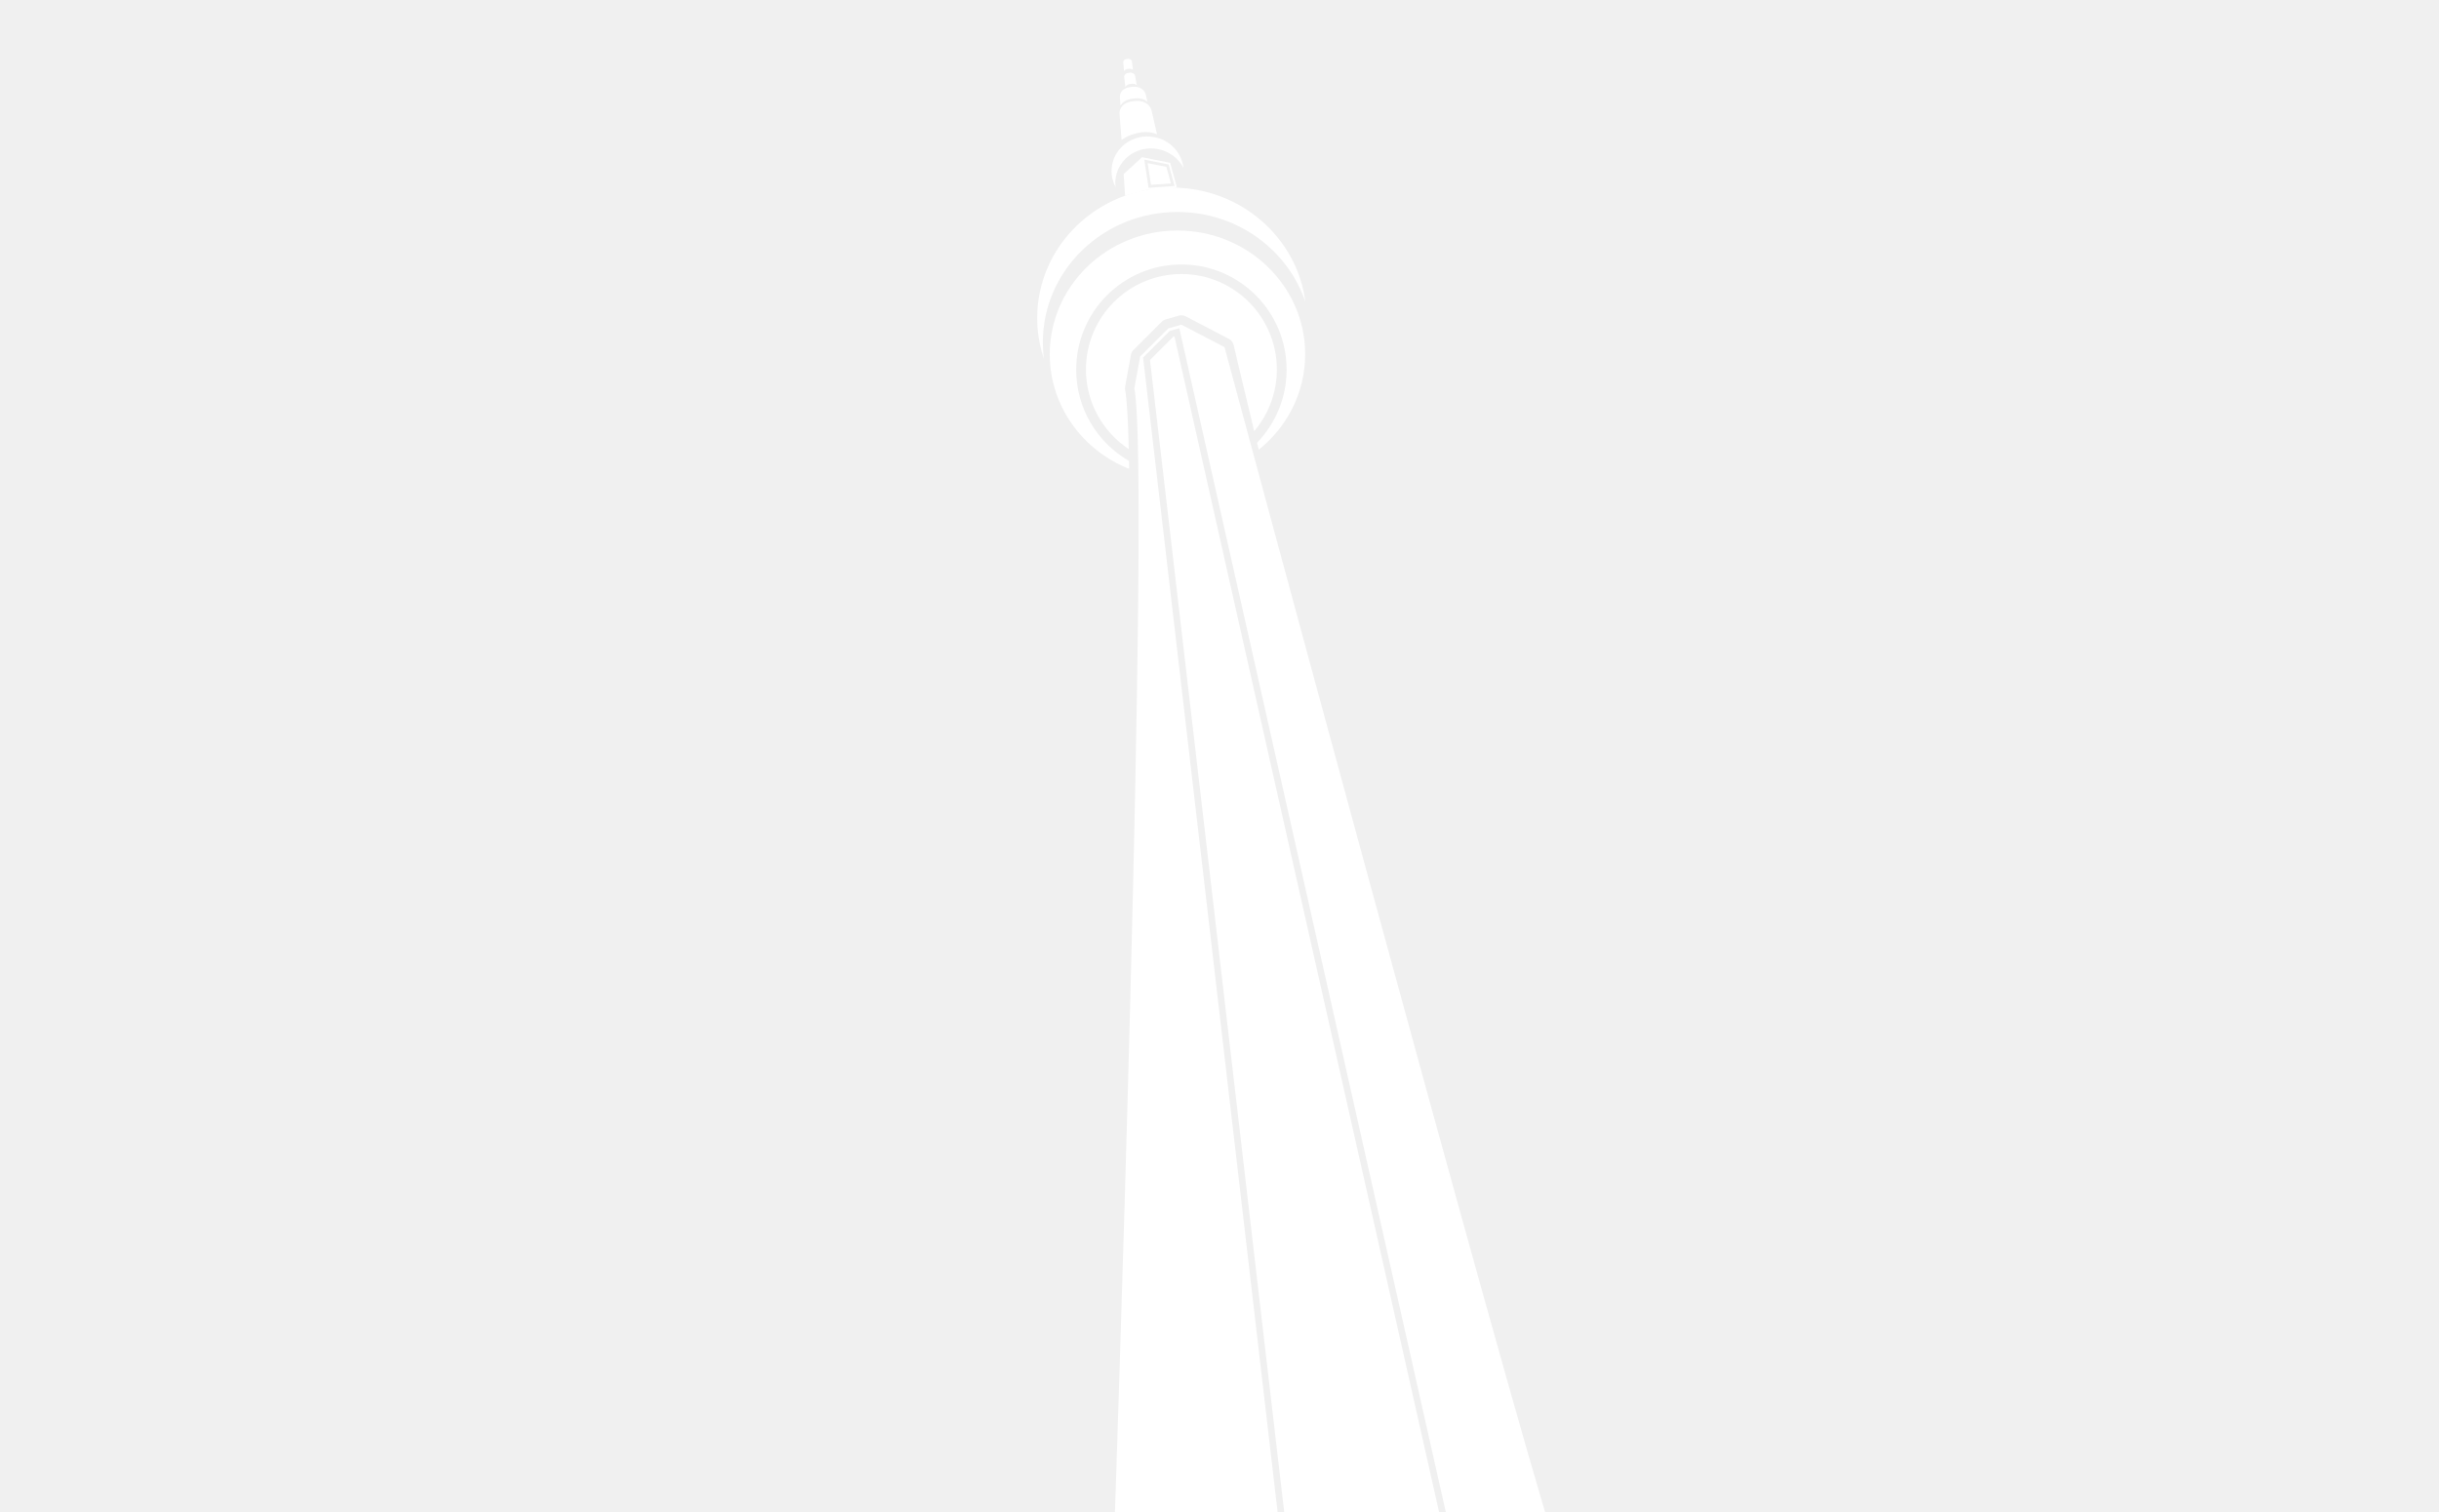
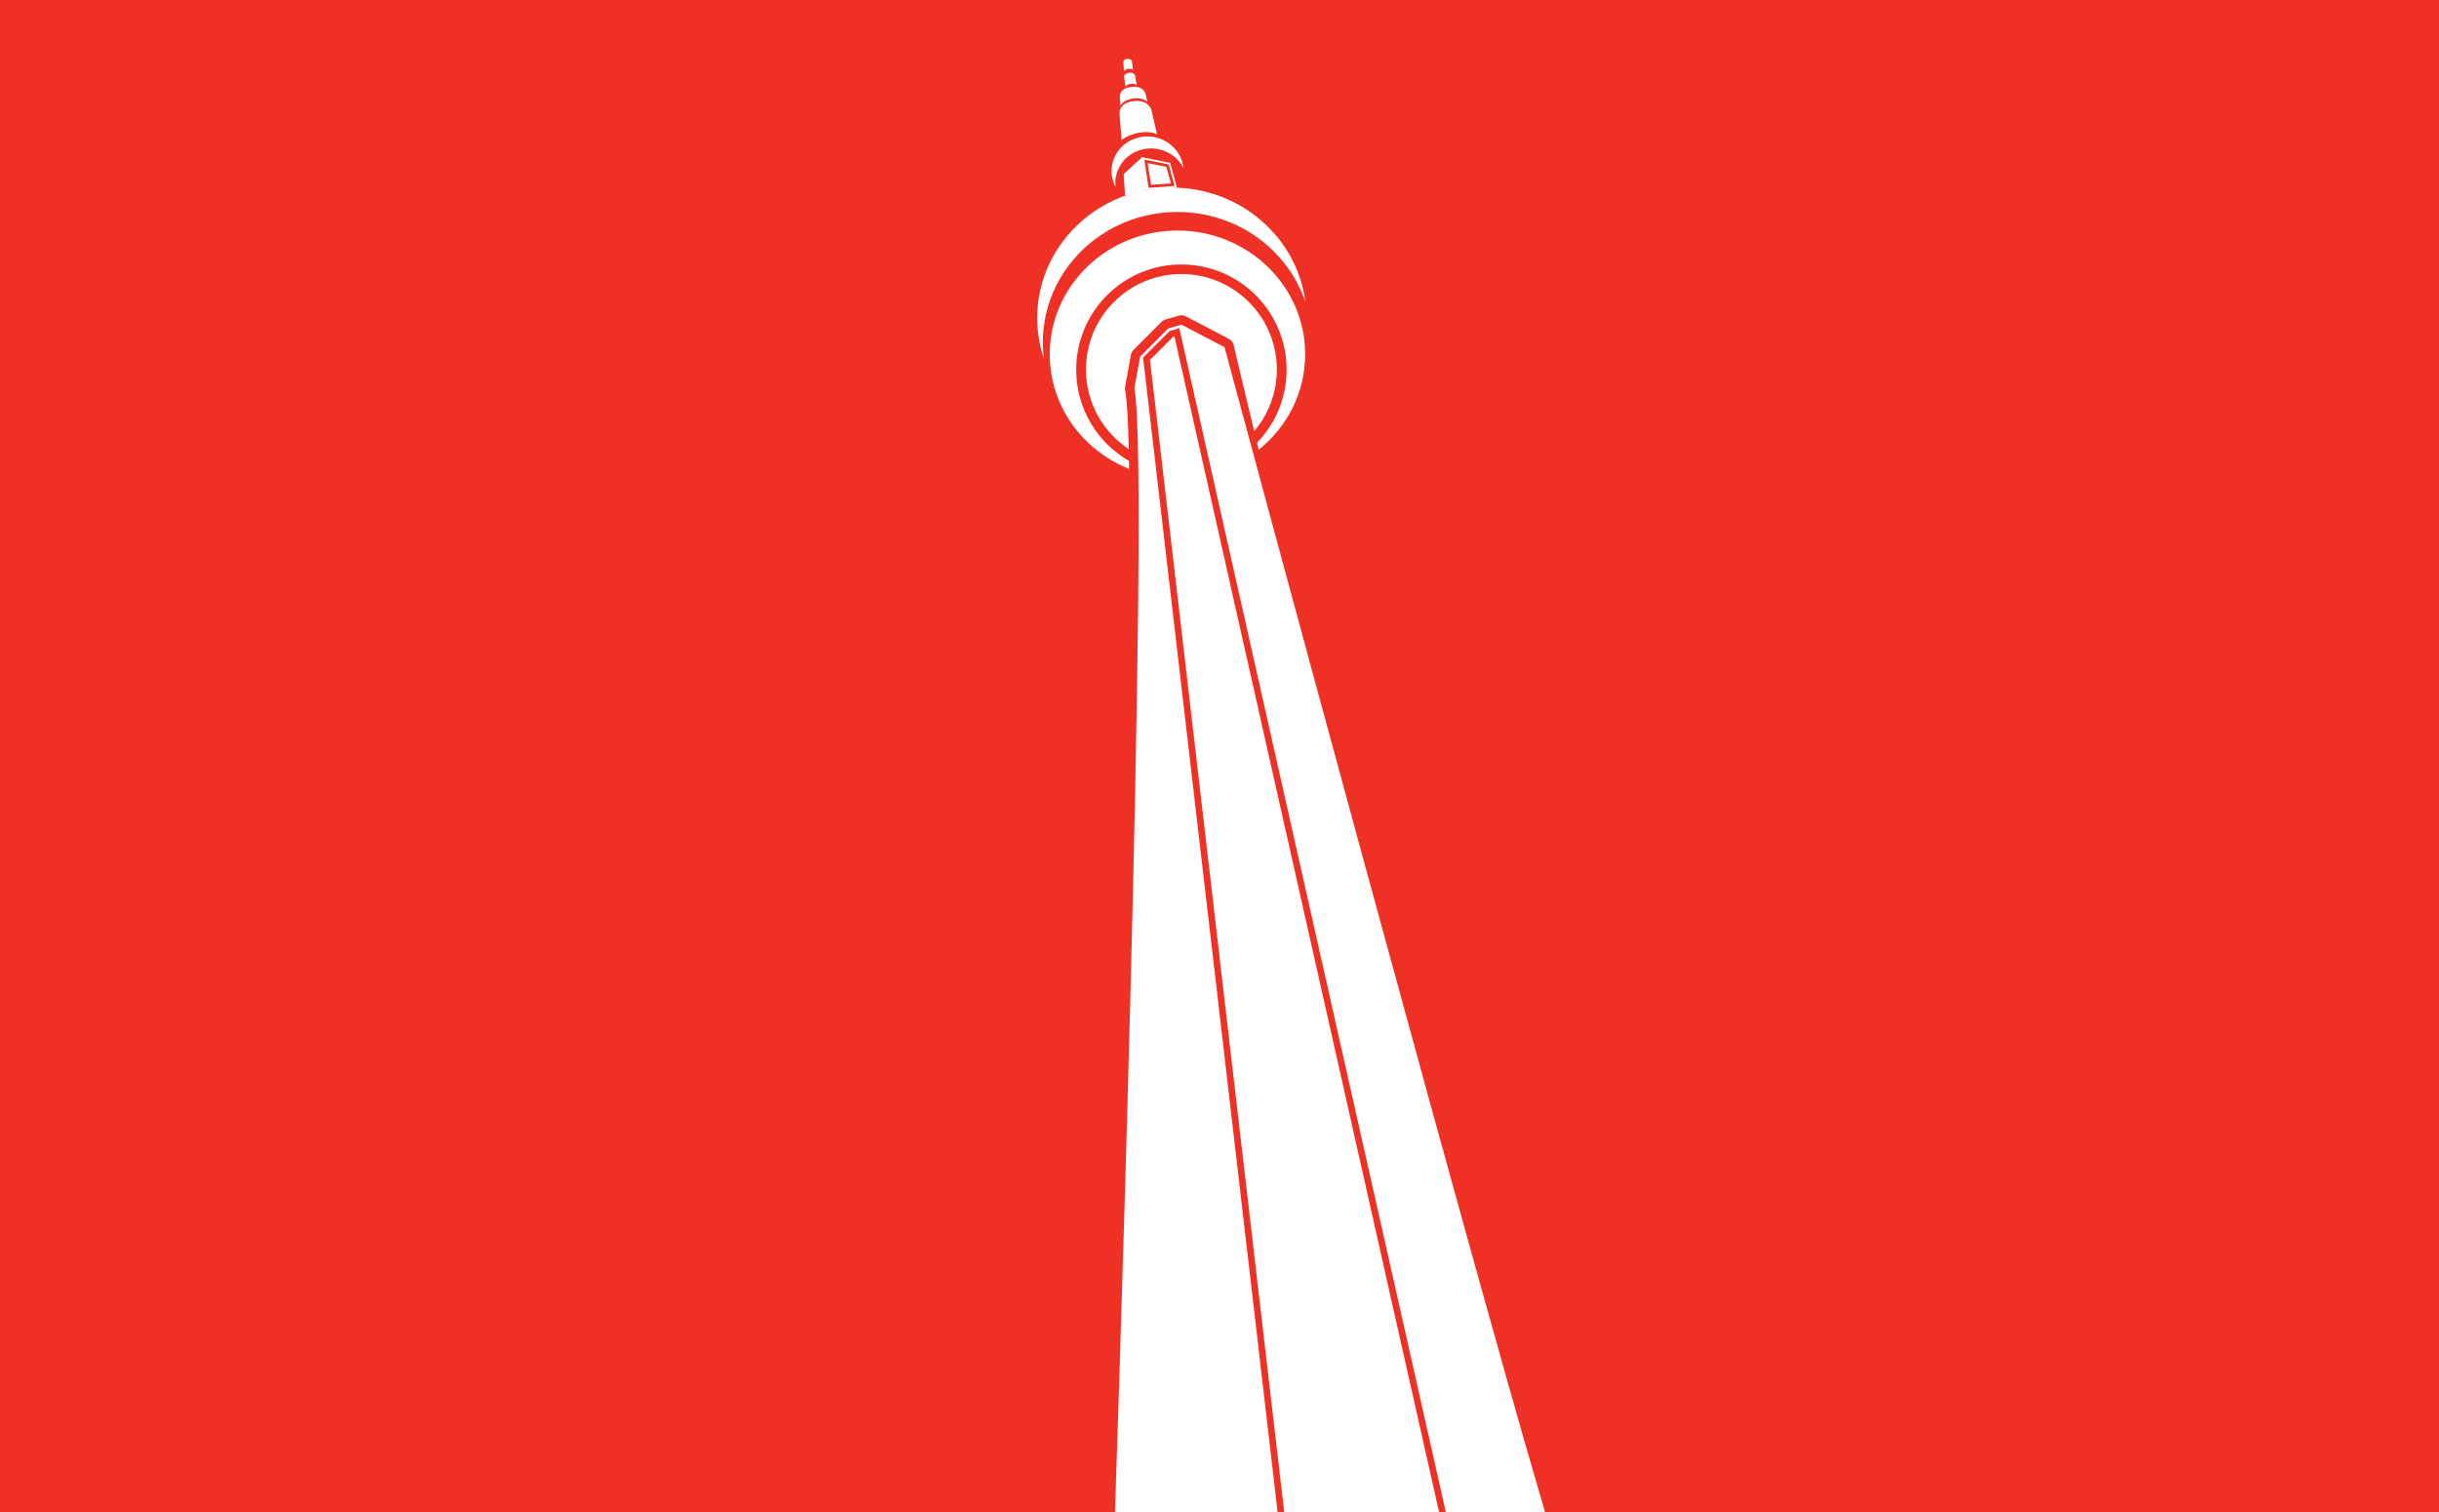
- <svg xmlns="http://www.w3.org/2000/svg" width="100%" height="100%" viewBox="0 0 4000 2480" version="1.1" xml:space="preserve" style="fill-rule:evenodd;clip-rule:evenodd;stroke-linejoin:round;stroke-miterlimit:2;">
-   <g>
-     <path d="M1851.73,769.011c-76.333,-30.347 -130.116,-103.125 -130.116,-187.894c0,-111.951 93.805,-202.987 209.446,-202.987c115.641,-0 209.446,91.036 209.446,202.987c0,62.938 -29.649,119.267 -76.169,156.534l-1.03,-4.216l-1.76,-7.23c30.009,-31.032 48.511,-73.284 48.511,-119.869c0,-95.342 -77.197,-172.539 -172.539,-172.539c-95.343,0 -172.539,77.197 -172.539,172.539c-0,64.023 34.809,119.863 86.556,149.647l0.083,5.187c0.028,1.936 0.056,3.872 0.084,5.807l0.027,2.034Z" style="fill:#fff;fill-rule:nonzero;" />
-     <path d="M1851.16,736.589c-42.285,-28.04 -70.188,-76.067 -70.188,-130.56c-0,-86.4 70.146,-156.546 156.546,-156.546c86.4,-0 156.546,70.146 156.546,156.546c0,38.569 -13.978,73.899 -37.136,101.19c-21.948,-90.416 -33.689,-141.25 -33.689,-141.25c-1.011,-4.378 -3.886,-8.095 -7.87,-10.173l-70.738,-36.907c-3.492,-1.822 -7.55,-2.234 -11.338,-1.152l-21.529,6.151c-2.512,0.718 -4.801,2.064 -6.649,3.912l-46.133,46.134c-2.21,2.21 -3.694,5.04 -4.255,8.115l-9.534,52.284c-0.348,1.907 -0.332,3.862 0.046,5.762c2.938,14.751 4.849,48.298 5.921,96.494Z" style="fill:#fff;" />
-     <path d="M1829.87,291.091c5.229,-31.371 35.677,-52.285 67.97,-46.749c19.376,3.384 35.062,15.378 43.058,31.064c-2.768,-24.912 -22.452,-46.441 -49.209,-50.747c-32.293,-5.536 -62.742,15.685 -67.97,46.748c-2.153,12.61 0.308,24.605 5.844,35.369c-0.616,-5.228 -0.616,-10.456 0.307,-15.685Z" style="fill:#fff;fill-rule:nonzero;" />
-     <path d="M1882.19,267.568l30.71,6.143c0,-0 7.437,27.133 7.437,27.133c-0,-0 -32.702,2.314 -32.702,2.314l-5.445,-35.59Z" style="fill:#fff;fill-rule:nonzero;" />
-     <path d="M1872.93,257.875l46.134,9.227l11.168,40.749l-49.123,3.478l-35.979,9.629l-2.341,-35.403l30.141,-27.68Zm3.705,3.877l39.964,7.993c0,0 9.676,35.303 9.676,35.303c-0,0 -42.555,3.013 -42.555,3.013l-7.085,-46.309Z" style="fill:#fff;" />
-     <path d="M1710.23,561.741c-0,-118.409 99.033,-214.06 220.825,-214.06c97.803,0 180.843,61.819 209.754,147.32c-13.533,-105.492 -106.415,-187.302 -218.98,-187.302c-122.1,0 -220.826,95.958 -220.826,214.059c-0,23.375 3.998,45.826 11.072,66.74c-1.23,-8.611 -1.845,-17.531 -1.845,-26.757Z" style="fill:#fff;fill-rule:nonzero;" />
-     <path d="M1926.09,551.781l444.381,1974.32c0,0 -258.975,0 -258.975,0c-0,0 -225.505,-1935.68 -225.505,-1935.68c0,0 38.054,-38.053 38.054,-38.053l2.045,-0.585Z" style="fill:#fff;fill-rule:nonzero;" />
-     <path d="M2008.25,569.43c-0,-0 458.834,1704.47 544.46,1972.05l-726.226,0c0,0 61.204,-1766.91 33.831,-1904.39l9.534,-52.284l46.134,-46.134l21.529,-6.151l70.738,36.907Zm375.672,1967.44c-15.441,-68.601 -449.838,-1998.57 -449.838,-1998.57c-0,0 -15.684,4.481 -15.684,4.481c-0,0 -43.71,43.71 -43.71,43.71c8.565,73.515 227.217,1950.38 227.217,1950.38c-0,-0 282.015,-0 282.015,-0Z" style="fill:#fff;fill-rule:nonzero;" />
-     <path d="M1836.02,186.829l3.383,42.751c0,-0 8.612,-7.382 26.143,-11.38c19.991,-4.613 31.986,2.153 31.986,2.153l-9.227,-40.29c-0,0 -5.229,-18.453 -31.678,-13.84c-22.76,3.691 -20.607,20.606 -20.607,20.606Z" style="fill:#fff;fill-rule:nonzero;" />
-     <path d="M1837.56,173.297c2.46,-4.613 7.689,-9.227 18.761,-11.38c12.917,-2.153 20.914,0.923 25.527,4.921l-3.075,-12.917c-0,-0 -3.999,-14.763 -25.528,-11.072c-18.453,3.075 -16.608,16.608 -16.608,16.608l0.923,13.84Z" style="fill:#fff;fill-rule:nonzero;" />
-     <path d="M1845.56,142.541c0.922,-1.845 3.383,-3.998 7.996,-4.921c5.536,-0.922 8.919,0.308 10.764,2.153l-2.768,-15.685c0,-0 -1.845,-6.459 -10.764,-4.613c-7.997,1.23 -7.074,7.073 -7.074,7.073l1.846,15.993Z" style="fill:#fff;fill-rule:nonzero;" />
-     <path d="M1843.4,116.707c0.922,-1.538 2.46,-3.076 6.151,-3.691c4.306,-0.615 7.074,0.307 8.611,1.538l-1.845,-14.148c-0,0 -1.23,-4.921 -8.612,-3.691c-6.151,0.923 -5.536,5.536 -5.536,5.536l1.231,14.456Z" style="fill:#fff;fill-rule:nonzero;" />
+ <svg width="100%" height="100%" viewBox="0 0 4000 2480">
+   <rect class="fill-bg-color" fill="#ee3124" x="0" y="0" width="100%" height="100%" />
+   <g class="fill-fg-color" fill="#ffffff">
+     <path d="M1851.73,769.011c-76.333,-30.347 -130.116,-103.125 -130.116,-187.894c0,-111.951 93.805,-202.987 209.446,-202.987c115.641,-0 209.446,91.036 209.446,202.987c0,62.938 -29.649,119.267 -76.169,156.534l-1.03,-4.216l-1.76,-7.23c30.009,-31.032 48.511,-73.284 48.511,-119.869c0,-95.342 -77.197,-172.539 -172.539,-172.539c-95.343,0 -172.539,77.197 -172.539,172.539c-0,64.023 34.809,119.863 86.556,149.647l0.083,5.187c0.028,1.936 0.056,3.872 0.084,5.807l0.027,2.034Z" />
+     <path d="M1851.16,736.589c-42.285,-28.04 -70.188,-76.067 -70.188,-130.56c-0,-86.4 70.146,-156.546 156.546,-156.546c86.4,-0 156.546,70.146 156.546,156.546c0,38.569 -13.978,73.899 -37.136,101.19c-21.948,-90.416 -33.689,-141.25 -33.689,-141.25c-1.011,-4.378 -3.886,-8.095 -7.87,-10.173l-70.738,-36.907c-3.492,-1.822 -7.55,-2.234 -11.338,-1.152l-21.529,6.151c-2.512,0.718 -4.801,2.064 -6.649,3.912l-46.133,46.134c-2.21,2.21 -3.694,5.04 -4.255,8.115l-9.534,52.284c-0.348,1.907 -0.332,3.862 0.046,5.762c2.938,14.751 4.849,48.298 5.921,96.494Z" />
+     <path d="M1829.87,291.091c5.229,-31.371 35.677,-52.285 67.97,-46.749c19.376,3.384 35.062,15.378 43.058,31.064c-2.768,-24.912 -22.452,-46.441 -49.209,-50.747c-32.293,-5.536 -62.742,15.685 -67.97,46.748c-2.153,12.61 0.308,24.605 5.844,35.369c-0.616,-5.228 -0.616,-10.456 0.307,-15.685Z" />
+     <path d="M1882.19,267.568l30.71,6.143c0,-0 7.437,27.133 7.437,27.133c-0,-0 -32.702,2.314 -32.702,2.314l-5.445,-35.59Z" />
+     <path d="M1872.93,257.875l46.134,9.227l11.168,40.749l-49.123,3.478l-35.979,9.629l-2.341,-35.403l30.141,-27.68Zm3.705,3.877l39.964,7.993c0,0 9.676,35.303 9.676,35.303c-0,0 -42.555,3.013 -42.555,3.013l-7.085,-46.309Z" fill-rule="evenodd" />
+     <path d="M1710.23,561.741c-0,-118.409 99.033,-214.06 220.825,-214.06c97.803,0 180.843,61.819 209.754,147.32c-13.533,-105.492 -106.415,-187.302 -218.98,-187.302c-122.1,0 -220.826,95.958 -220.826,214.059c-0,23.375 3.998,45.826 11.072,66.74c-1.23,-8.611 -1.845,-17.531 -1.845,-26.757Z" />
+     <path d="M1926.09,551.781l444.381,1974.32c0,0 -258.975,0 -258.975,0c-0,0 -225.505,-1935.68 -225.505,-1935.68c0,0 38.054,-38.053 38.054,-38.053l2.045,-0.585Z" />
+     <path d="M2008.25,569.43c-0,-0 458.834,1704.47 544.46,1972.05l-726.226,0c0,0 61.204,-1766.91 33.831,-1904.39l9.534,-52.284l46.134,-46.134l21.529,-6.151l70.738,36.907Zm375.672,1967.44c-15.441,-68.601 -449.838,-1998.57 -449.838,-1998.57c-0,0 -15.684,4.481 -15.684,4.481c-0,0 -43.71,43.71 -43.71,43.71c8.565,73.515 227.217,1950.38 227.217,1950.38c-0,-0 282.015,-0 282.015,-0Z" />
+     <path d="M1836.02,186.829l3.383,42.751c0,-0 8.612,-7.382 26.143,-11.38c19.991,-4.613 31.986,2.153 31.986,2.153l-9.227,-40.29c-0,0 -5.229,-18.453 -31.678,-13.84c-22.76,3.691 -20.607,20.606 -20.607,20.606Z" />
+     <path d="M1837.56,173.297c2.46,-4.613 7.689,-9.227 18.761,-11.38c12.917,-2.153 20.914,0.923 25.527,4.921l-3.075,-12.917c-0,-0 -3.999,-14.763 -25.528,-11.072c-18.453,3.075 -16.608,16.608 -16.608,16.608l0.923,13.84Z" />
+     <path d="M1845.56,142.541c0.922,-1.845 3.383,-3.998 7.996,-4.921c5.536,-0.922 8.919,0.308 10.764,2.153l-2.768,-15.685c0,-0 -1.845,-6.459 -10.764,-4.613c-7.997,1.23 -7.074,7.073 -7.074,7.073l1.846,15.993Z" />
+     <path d="M1843.4,116.707c0.922,-1.538 2.46,-3.076 6.151,-3.691c4.306,-0.615 7.074,0.307 8.611,1.538l-1.845,-14.148c-0,0 -1.23,-4.921 -8.612,-3.691c-6.151,0.923 -5.536,5.536 -5.536,5.536l1.231,14.456Z" />
  </g>
</svg>
